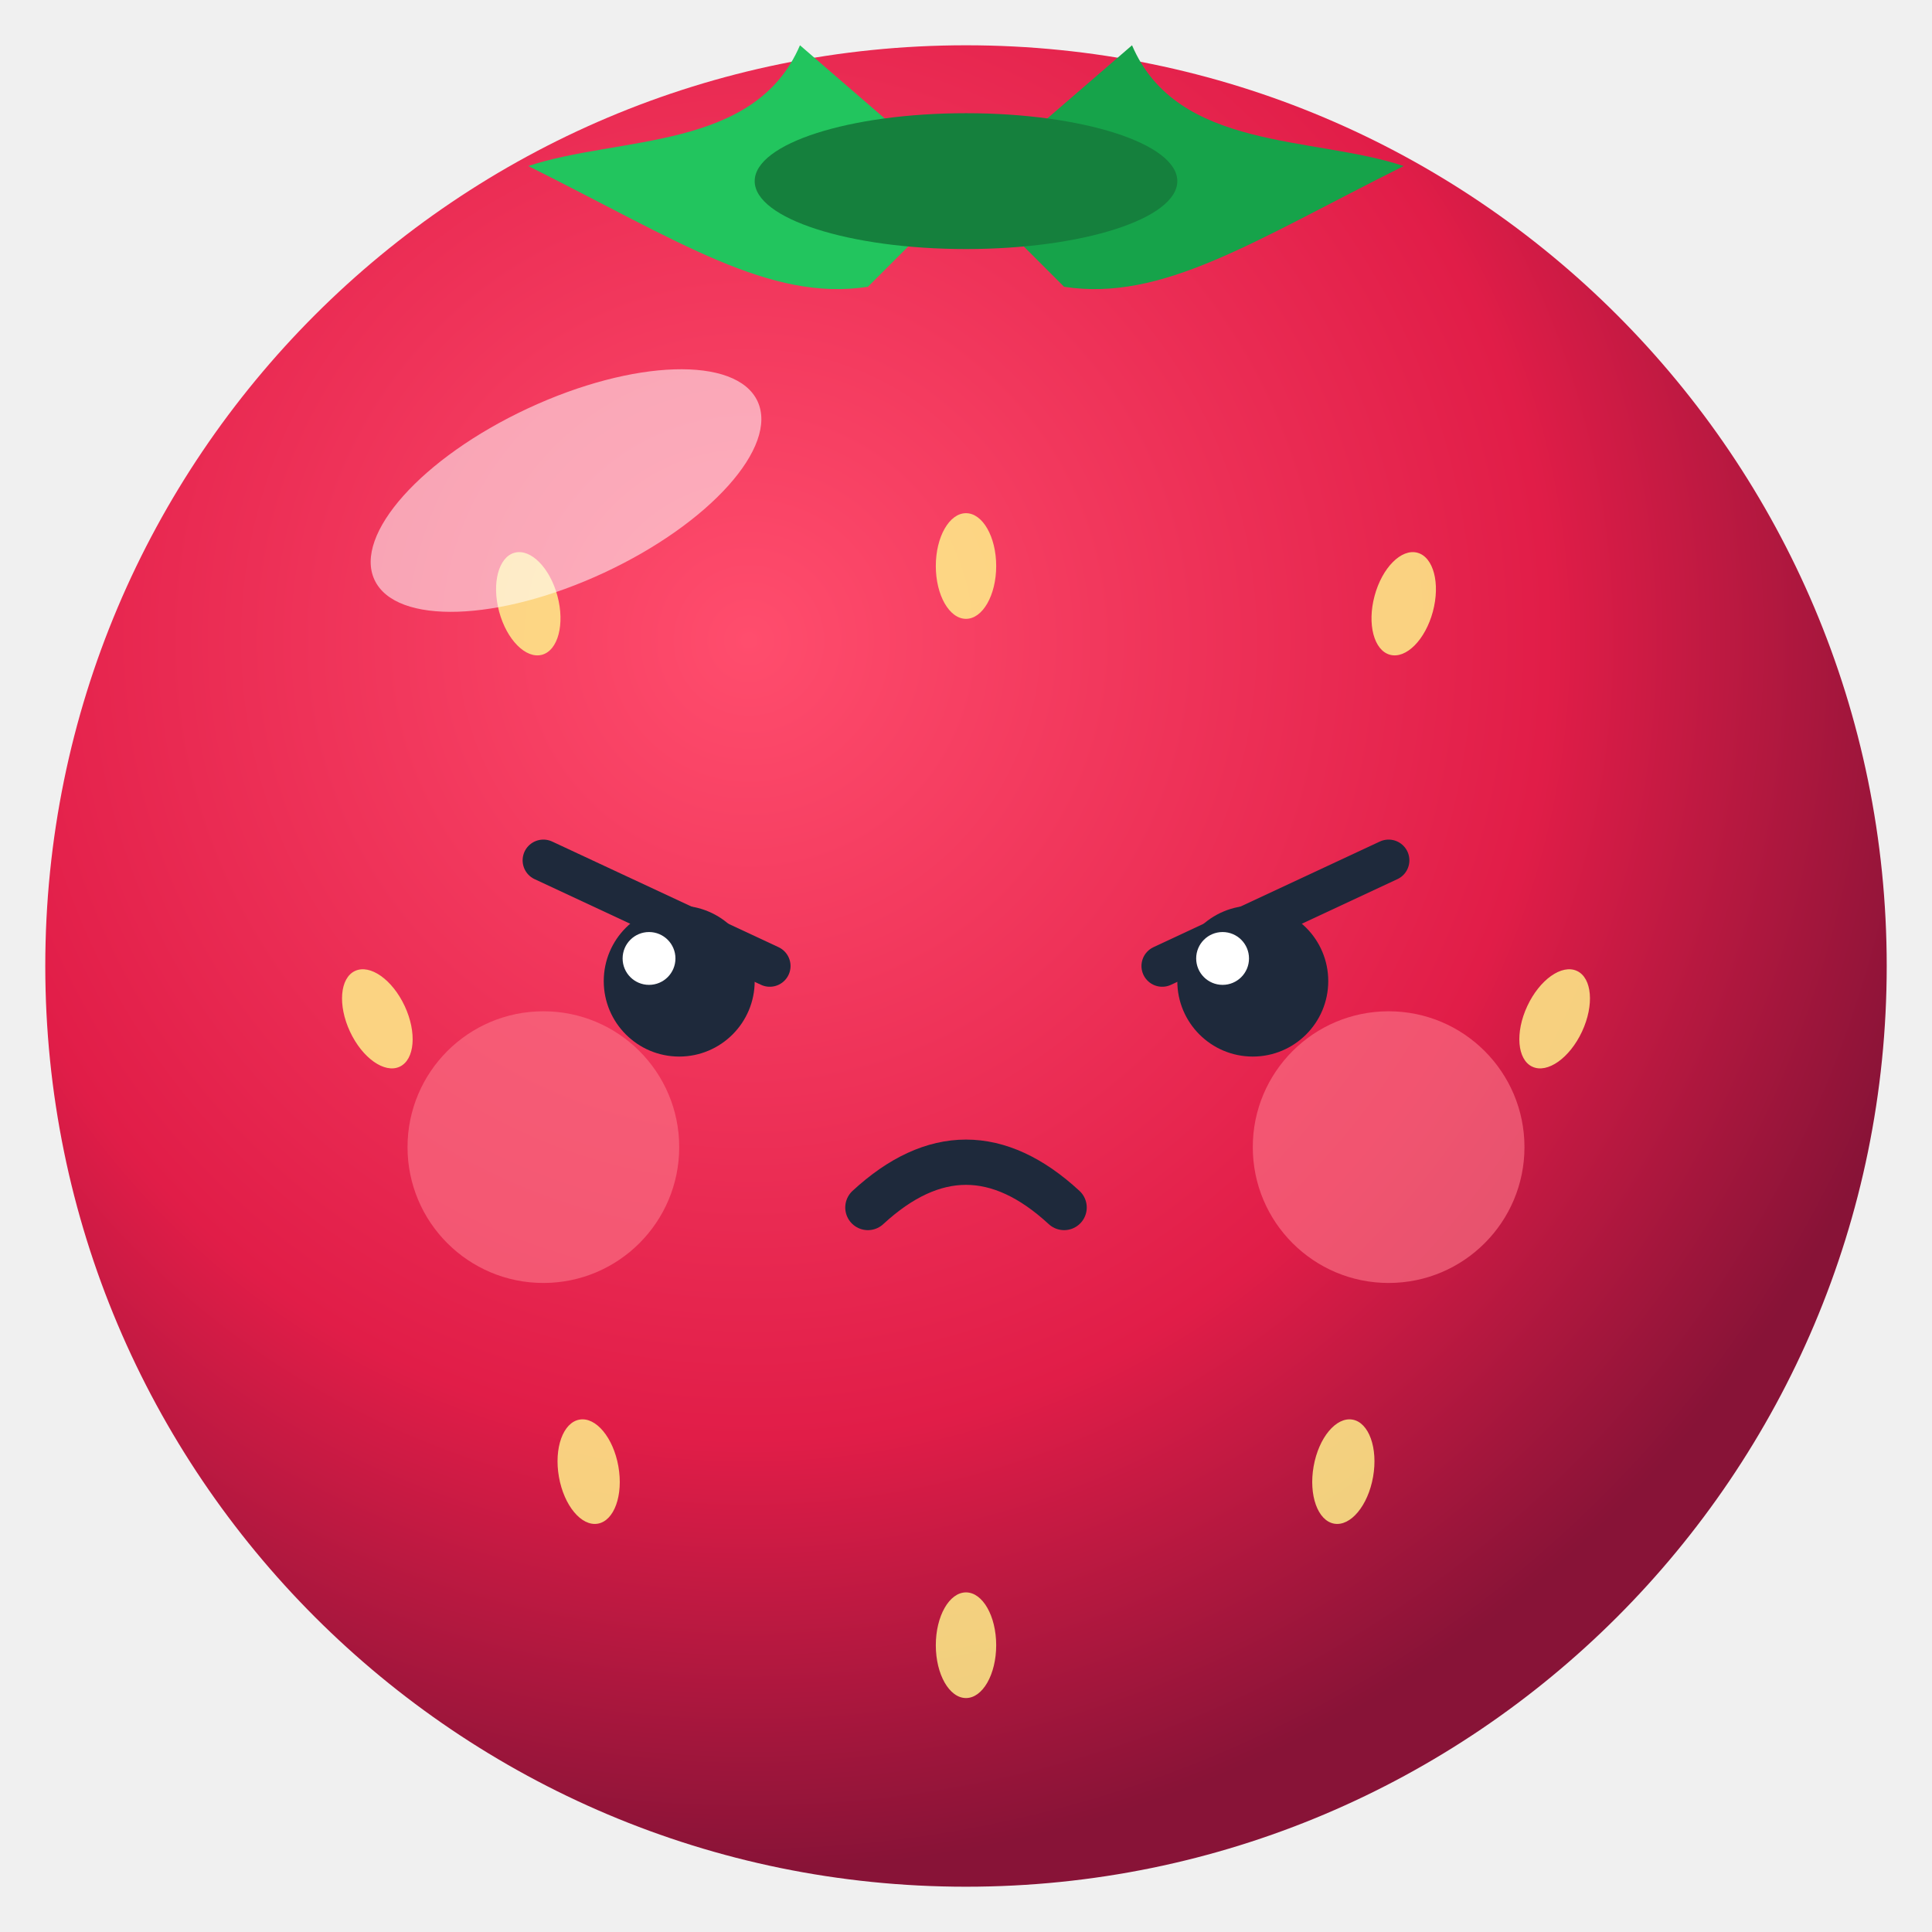
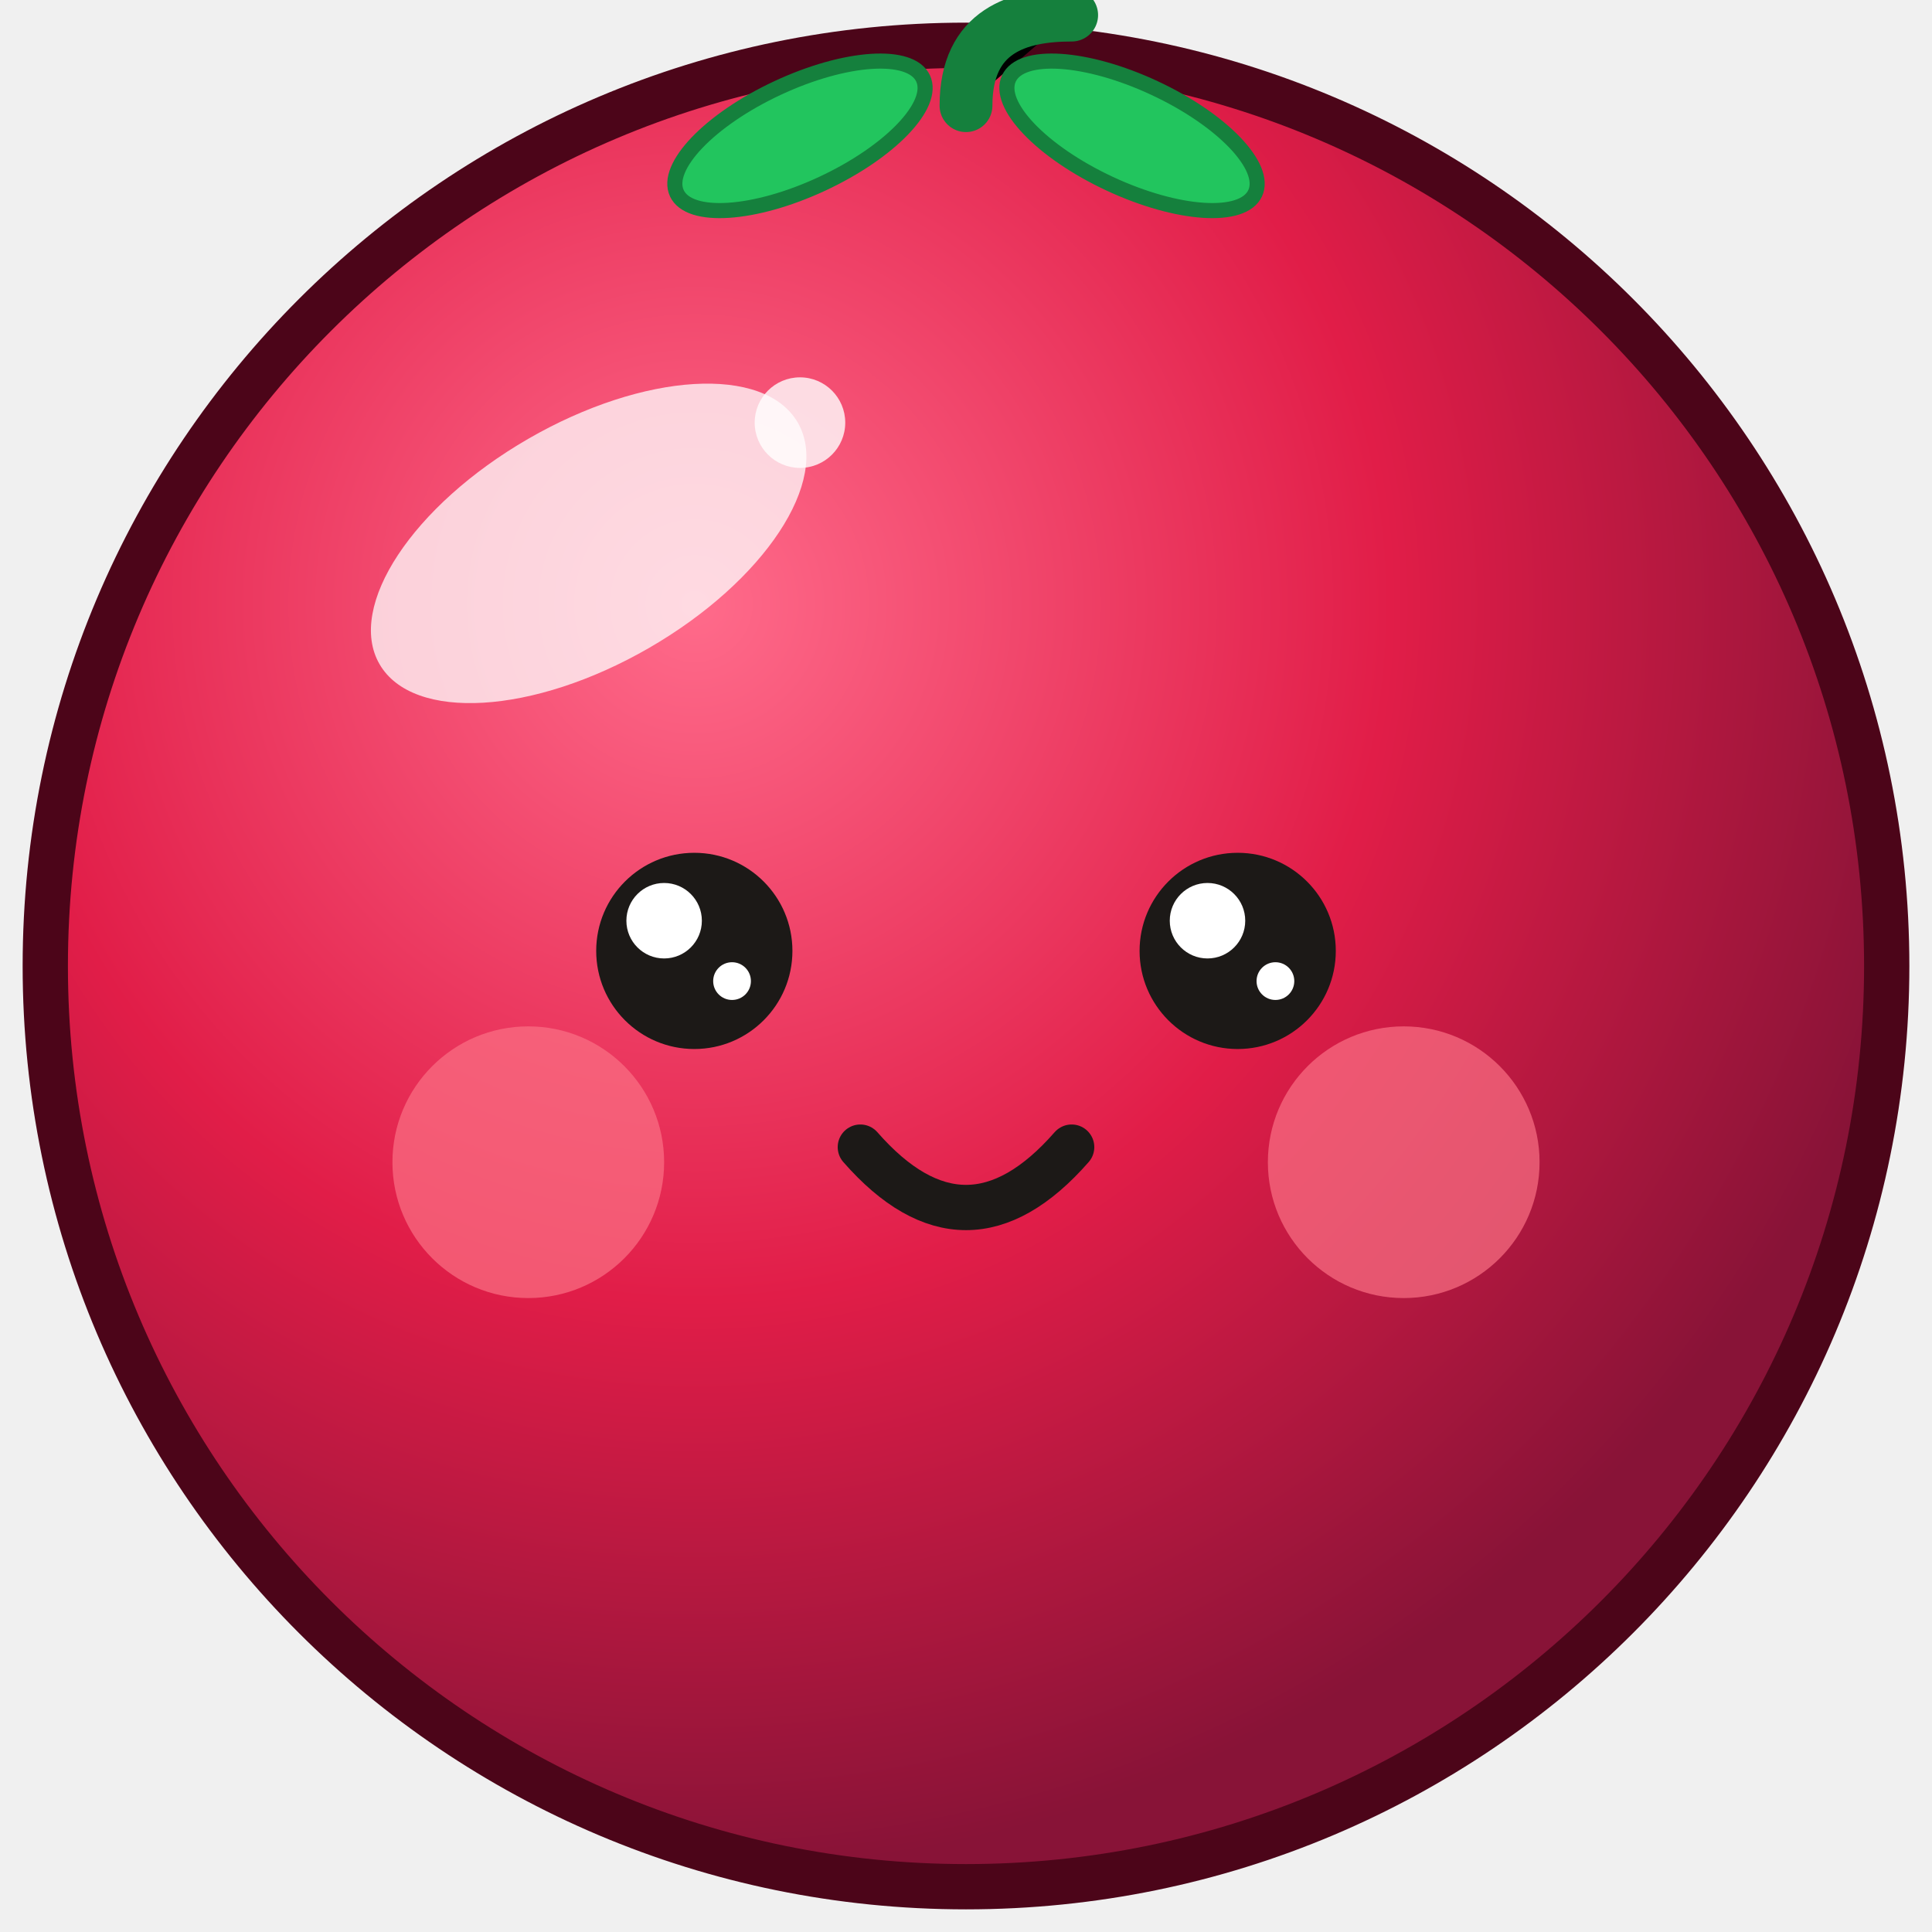
<svg xmlns="http://www.w3.org/2000/svg" viewBox="0 0 256 256" width="256" height="256">
  <defs>
-     <radialGradient id="strawGrad" cx="38%" cy="32%" r="68%">
-       <stop offset="0%" stop-color="#ff4d6d" />
-       <stop offset="65%" stop-color="#e11d48" />
+     <radialGradient id="tomGrad" cx="35%" cy="30%" r="70%">
+       <stop offset="0%" stop-color="#ff6b8b" />
+       <stop offset="55%" stop-color="#e11d48" />
      <stop offset="100%" stop-color="#881337" />
    </radialGradient>
  </defs>
-   <circle cx="128" cy="128" r="122" fill="url(#strawGrad)" />
-   <g fill="#fef08a" opacity="0.85">
-     <ellipse cx="70" cy="80" rx="4" ry="7" transform="rotate(-15 70 80)" />
-     <ellipse cx="186" cy="80" rx="4" ry="7" transform="rotate(15 186 80)" />
-     <ellipse cx="50" cy="135" rx="4" ry="7" transform="rotate(-25 50 135)" />
-     <ellipse cx="206" cy="135" rx="4" ry="7" transform="rotate(25 206 135)" />
-     <ellipse cx="78" cy="195" rx="4" ry="7" transform="rotate(-10 78 195)" />
-     <ellipse cx="178" cy="195" rx="4" ry="7" transform="rotate(10 178 195)" />
-     <ellipse cx="128" cy="218" rx="4" ry="7" />
-     <ellipse cx="128" cy="75" rx="4" ry="7" />
-   </g>
-   <ellipse cx="75" cy="65" rx="28" ry="12" fill="#ffffff" opacity="0.55" transform="rotate(-25 75 65)" />
-   <path d="M128,25 L106,6 C100,20 82,18 70,22 C90,32 102,40 115,38 L128,25 Z" fill="#22c55e" />
-   <path d="M128,25 L150,6 C156,20 174,18 186,22 C166,32 154,40 141,38 L128,25 Z" fill="#16a34a" />
-   <ellipse cx="128" cy="24" rx="28" ry="9" fill="#15803d" />
-   <circle cx="72" cy="152" r="18" fill="#fb7185" opacity="0.65" />
-   <circle cx="184" cy="152" r="18" fill="#fb7185" opacity="0.65" />
-   <path d="M72,114 L102,128" stroke="#1e293b" stroke-width="5.5" stroke-linecap="round" />
-   <circle cx="90" cy="130" r="10" fill="#1e293b" />
-   <circle cx="86" cy="127" r="3.5" fill="#ffffff" />
-   <path d="M184,114 L154,128" stroke="#1e293b" stroke-width="5.5" stroke-linecap="round" />
-   <circle cx="166" cy="130" r="10" fill="#1e293b" />
-   <circle cx="162" cy="127" r="3.5" fill="#ffffff" />
-   <path d="M115,160 Q128,148 141,160" fill="none" stroke="#1e293b" stroke-width="6" stroke-linecap="round" />
+   <circle cx="128" cy="128" r="122" fill="url(#tomGrad)" stroke="#4c0519" stroke-width="6" />
+   <path d="M128,14 C128,4 135,2 142,2" stroke="#15803d" stroke-width="7" stroke-linecap="round" />
+   <ellipse cx="106" cy="18" rx="18" ry="7" fill="#22c55e" stroke="#15803d" stroke-width="2" transform="rotate(-25 106 18)" />
+   <ellipse cx="150" cy="18" rx="18" ry="7" fill="#22c55e" stroke="#15803d" stroke-width="2" transform="rotate(25 150 18)" />
+   <ellipse cx="78" cy="72" rx="32" ry="16" fill="#ffffff" opacity="0.75" transform="rotate(-30 78 72)" />
+   <circle cx="106" cy="56" r="6" fill="#ffffff" opacity="0.8" />
+   <circle cx="70" cy="154" r="18" fill="#fb7185" opacity="0.7" />
+   <circle cx="186" cy="154" r="18" fill="#fb7185" opacity="0.7" />
+   <circle cx="92" cy="126" r="13" fill="#1c1917" />
+   <circle cx="88" cy="122" r="5" fill="#ffffff" />
+   <circle cx="97" cy="130" r="2.5" fill="#ffffff" />
+   <circle cx="164" cy="126" r="13" fill="#1c1917" />
+   <circle cx="160" cy="122" r="5" fill="#ffffff" />
+   <circle cx="169" cy="130" r="2.5" fill="#ffffff" />
+   <path d="M114,152 Q128,168 142,152" fill="none" stroke="#1c1917" stroke-width="6" stroke-linecap="round" />
</svg>
